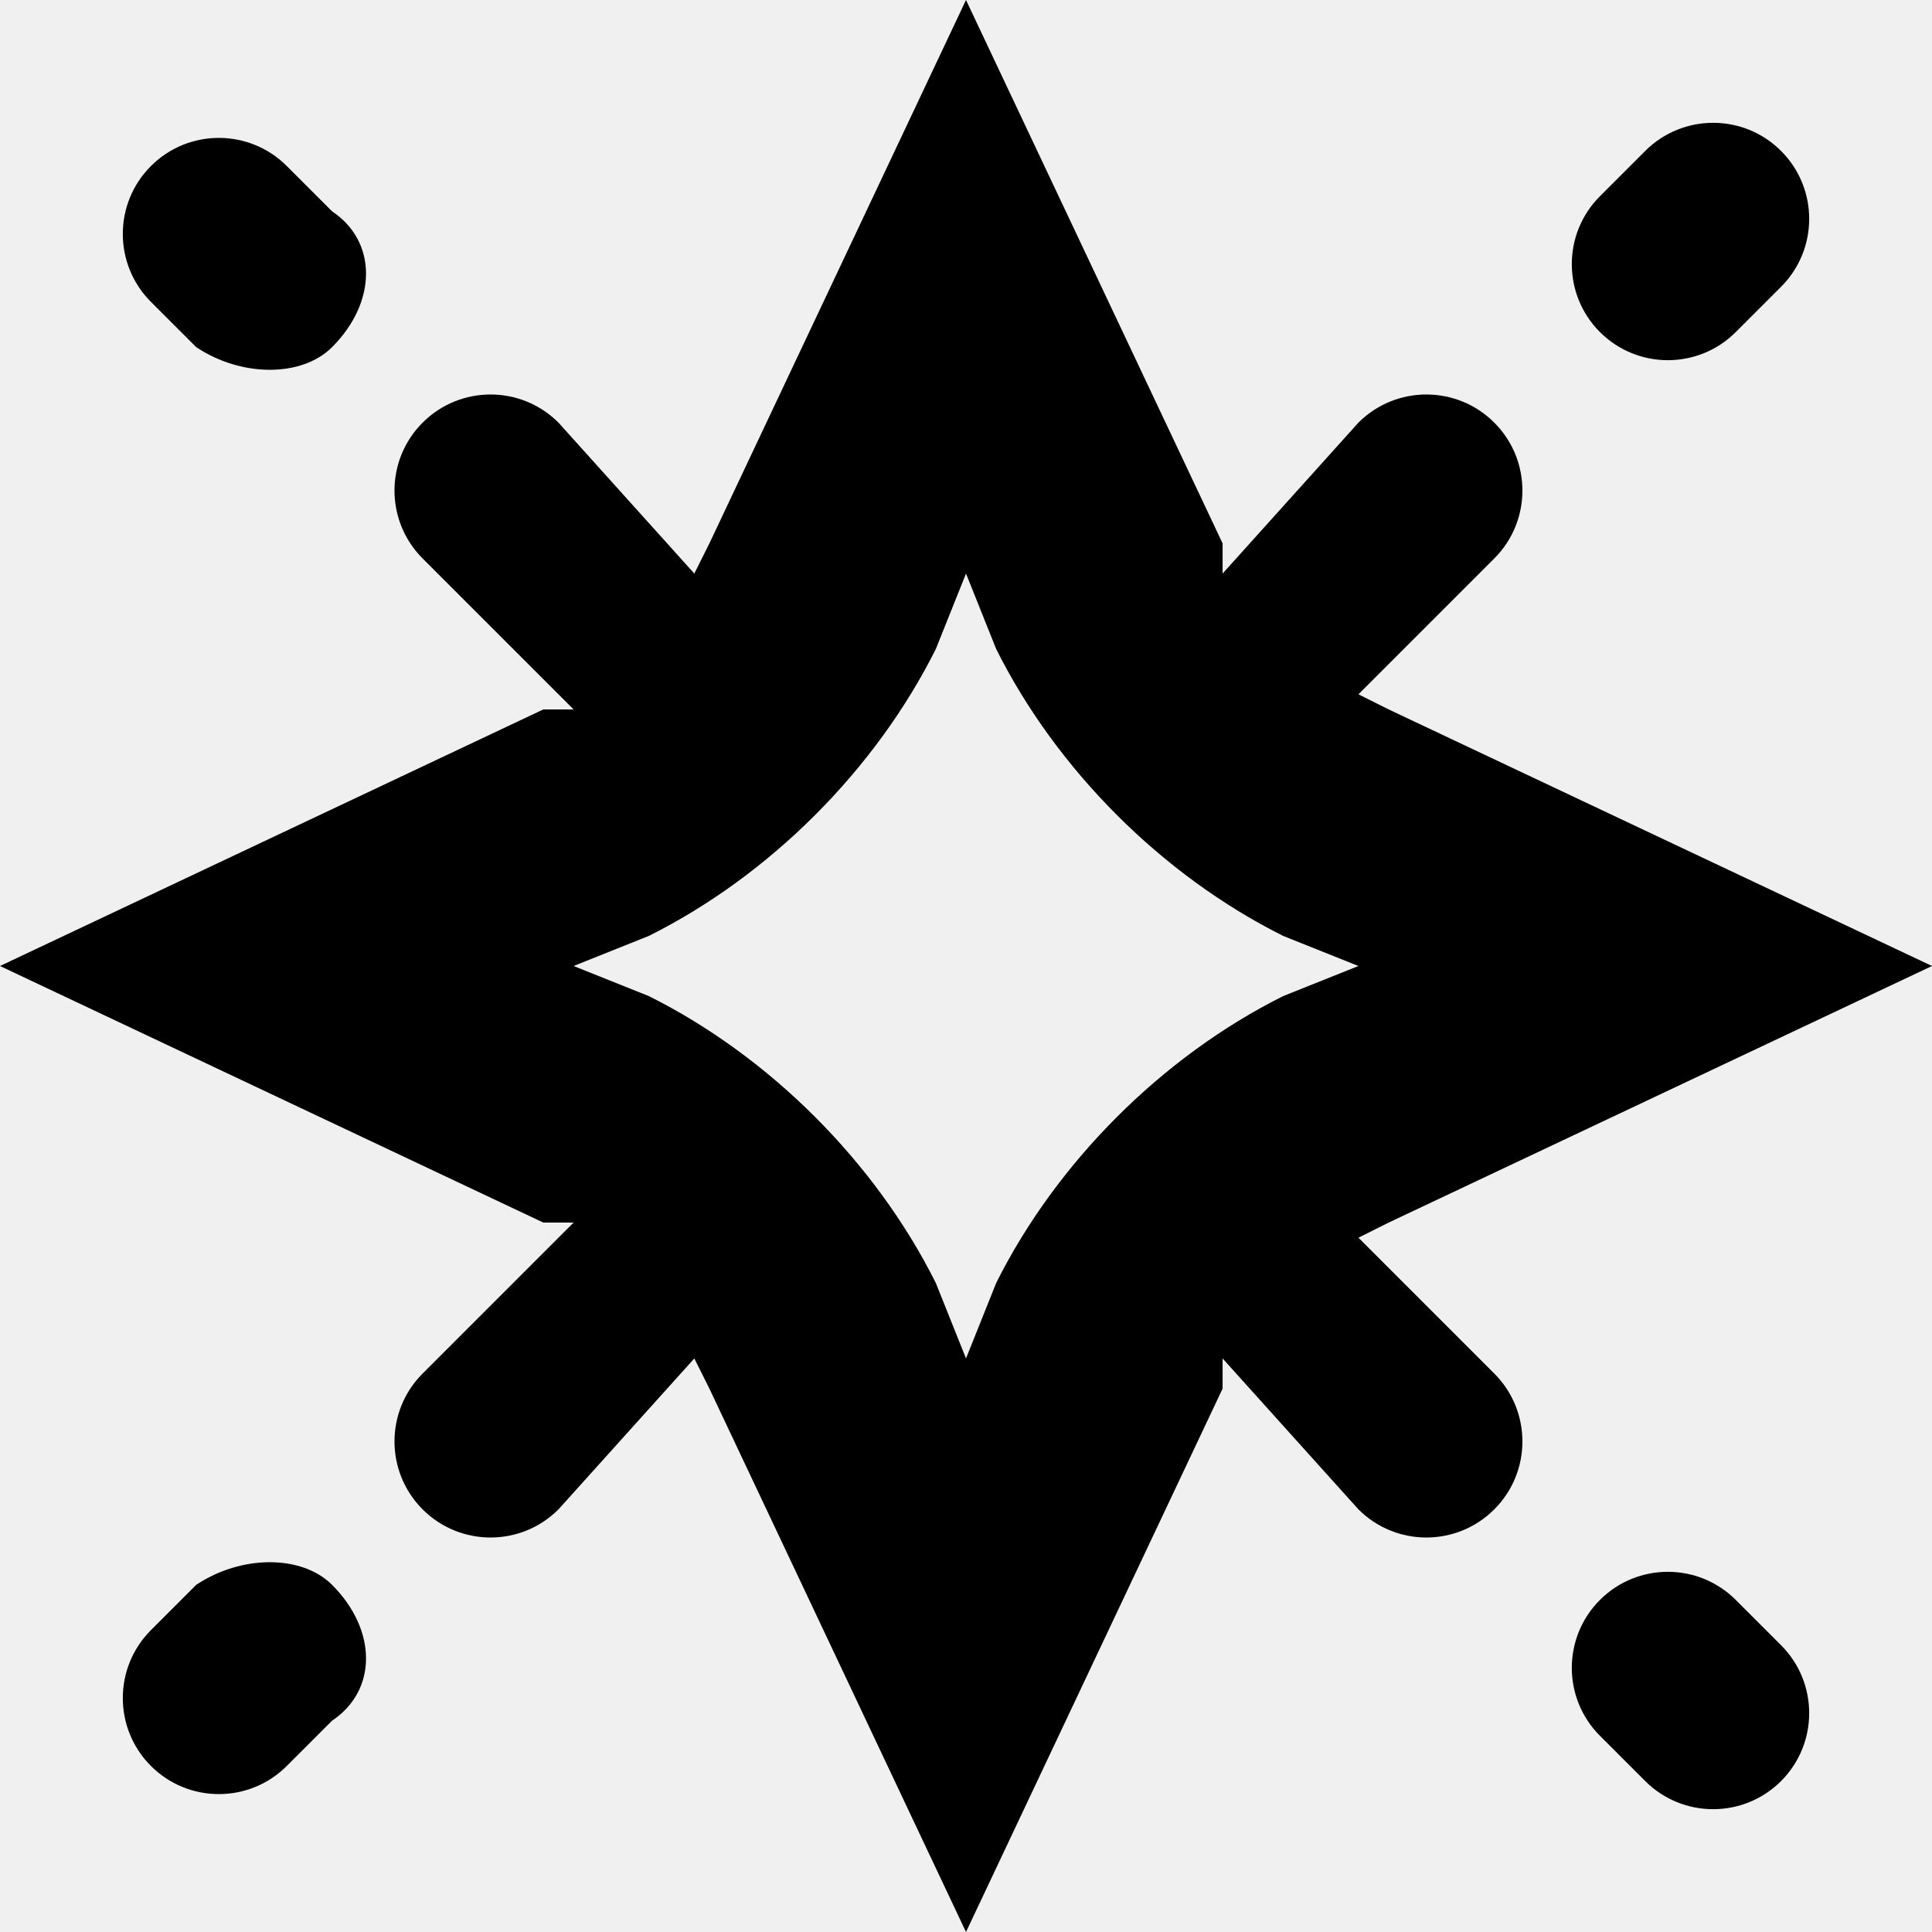
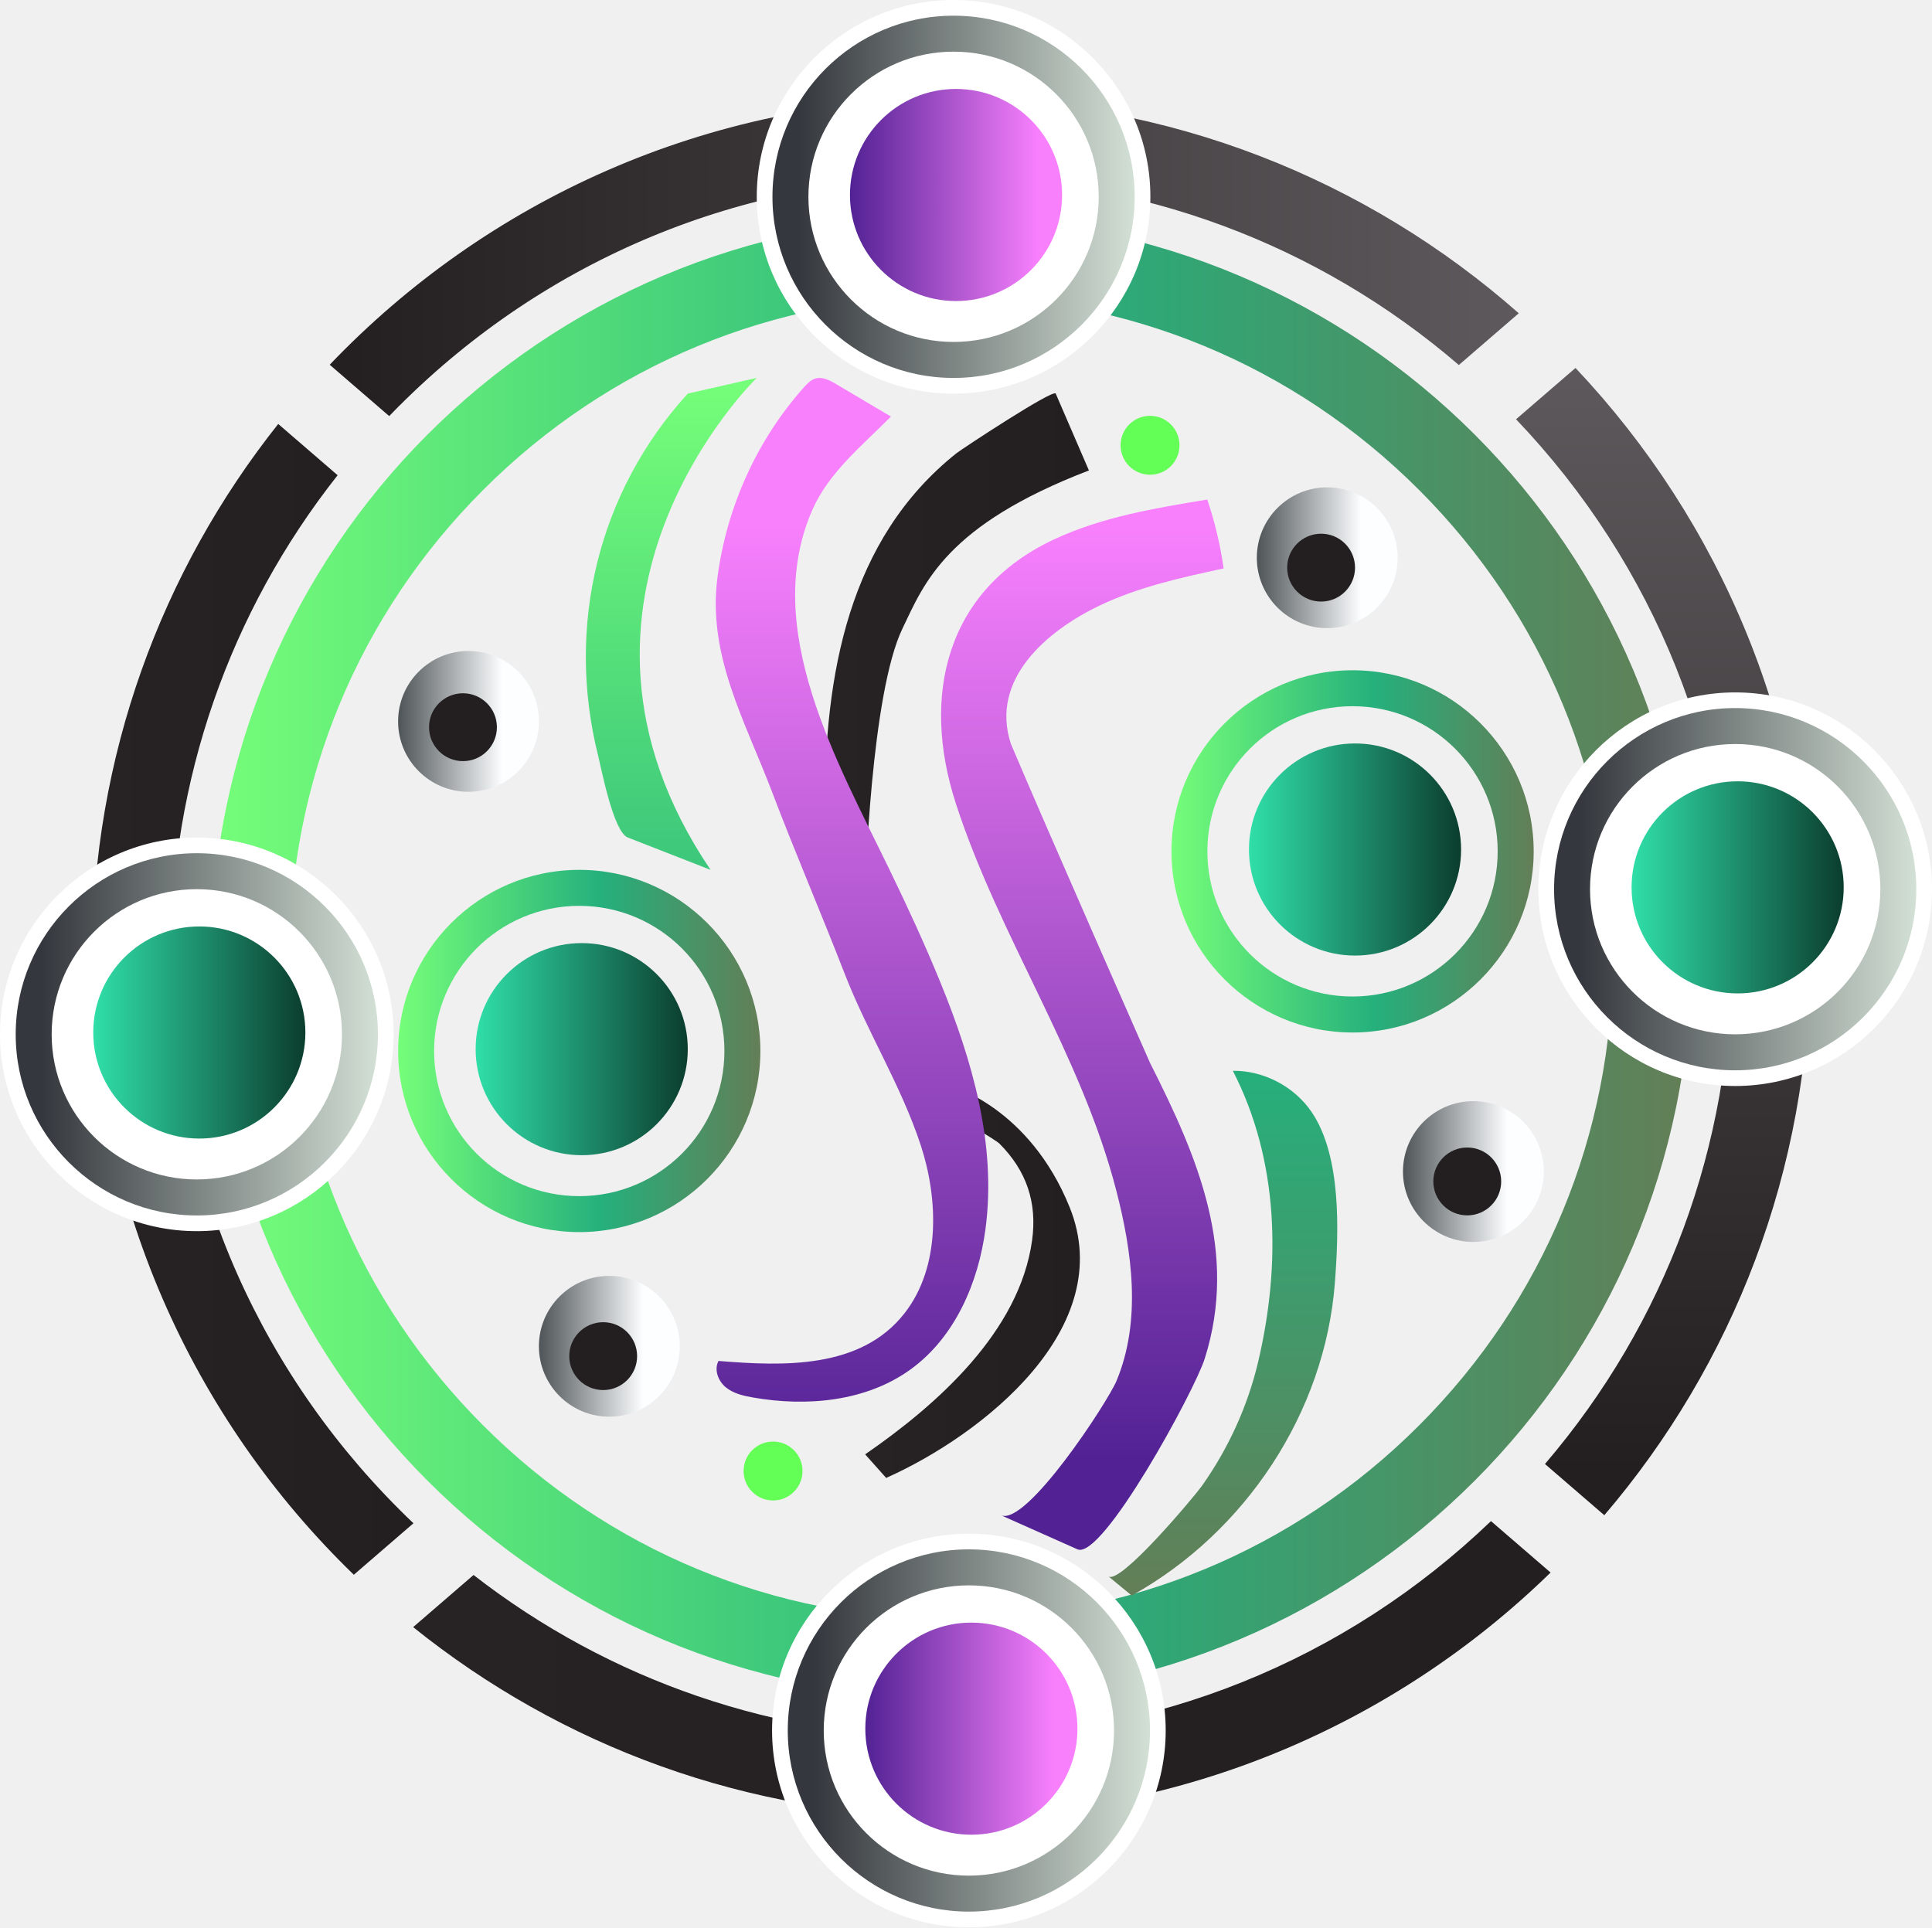
- <svg xmlns="http://www.w3.org/2000/svg" viewBox="0 0 128 128">
-   <path fill-rule="evenodd" d="M81 36 64 0 47 36l-1 2-9-10a6 6 0 0 0-9 9l10 10h-2L0 64l36 17h2L28 91a6 6 0 1 0 9 9l9-10 1 2 17 36 17-36v-2l9 10a6 6 0 1 0 9-9l-9-9 2-1 36-17-36-17-2-1 9-9a6 6 0 1 0-9-9l-9 10v-2Zm-17 2-2 5c-4 8-11 15-19 19l-5 2 5 2c8 4 15 11 19 19l2 5 2-5c4-8 11-15 19-19l5-2-5-2c-8-4-15-11-19-19l-2-5Z" clip-rule="evenodd" />
-   <path d="M118 19a6 6 0 0 0-9-9l-3 3a6 6 0 1 0 9 9l3-3Zm-96 4c-2 2-6 2-9 0l-3-3a6 6 0 1 1 9-9l3 3c3 2 3 6 0 9Zm0 82c-2-2-6-2-9 0l-3 3a6 6 0 1 0 9 9l3-3c3-2 3-6 0-9Zm96 4a6 6 0 0 1-9 9l-3-3a6 6 0 1 1 9-9l3 3Z" />
-   <style>path{fill:#000}@media (prefers-color-scheme:dark){path{fill:#fff}}</style>
+ <svg xmlns="http://www.w3.org/2000/svg" xmlns:xlink="http://www.w3.org/1999/xlink" id="Layer_1" version="1.1" viewBox="0 0 449.2 448.14">
+   <defs>
+     <style>
+       .st0 {
+         fill: url(#linear-gradient2);
+       }
+ 
+       .st1 {
+         fill: #64ff56;
+       }
+ 
+       .st2 {
+         fill: url(#linear-gradient10);
+       }
+ 
+       .st3 {
+         fill: url(#linear-gradient21);
+       }
+ 
+       .st4 {
+         fill: #fff;
+       }
+ 
+       .st5 {
+         fill: url(#linear-gradient26);
+       }
+ 
+       .st6 {
+         fill: url(#linear-gradient1);
+       }
+ 
+       .st7 {
+         fill: url(#linear-gradient9);
+       }
+ 
+       .st8 {
+         fill: url(#linear-gradient18);
+       }
+ 
+       .st9 {
+         fill: url(#linear-gradient23);
+       }
+ 
+       .st10 {
+         fill: url(#linear-gradient8);
+       }
+ 
+       .st11 {
+         fill: url(#linear-gradient11);
+       }
+ 
+       .st12 {
+         fill: url(#linear-gradient16);
+       }
+ 
+       .st13 {
+         fill: url(#linear-gradient24);
+       }
+ 
+       .st14 {
+         fill: url(#linear-gradient22);
+       }
+ 
+       .st15 {
+         fill: #231f20;
+       }
+ 
+       .st16 {
+         fill: url(#linear-gradient19);
+       }
+ 
+       .st17 {
+         fill: url(#linear-gradient12);
+       }
+ 
+       .st18 {
+         fill: url(#linear-gradient7);
+       }
+ 
+       .st19 {
+         fill: url(#linear-gradient20);
+       }
+ 
+       .st20 {
+         fill: url(#linear-gradient4);
+       }
+ 
+       .st21 {
+         fill: url(#linear-gradient14);
+       }
+ 
+       .st22 {
+         fill: url(#linear-gradient5);
+       }
+ 
+       .st23 {
+         fill: url(#linear-gradient3);
+       }
+ 
+       .st24 {
+         fill: url(#linear-gradient25);
+       }
+ 
+       .st25 {
+         fill: url(#linear-gradient15);
+       }
+ 
+       .st26 {
+         fill: url(#linear-gradient17);
+       }
+ 
+       .st27 {
+         fill: url(#linear-gradient6);
+       }
+ 
+       .st28 {
+         fill: url(#linear-gradient13);
+       }
+ 
+       .st29 {
+         fill: url(#linear-gradient);
+       }
+     </style>
+     <linearGradient id="linear-gradient" x1="76.67" y1="59.87" x2="353.13" y2="59.87" gradientUnits="userSpaceOnUse">
+       <stop offset="0" stop-color="#231f20" />
+       <stop offset="1" stop-color="#5d595c" />
+     </linearGradient>
+     <linearGradient id="linear-gradient1" x1="49.05" y1="222.67" x2="393.22" y2="222.67" gradientUnits="userSpaceOnUse">
+       <stop offset="0" stop-color="#75fe79" />
+       <stop offset=".56" stop-color="#25b07c" />
+       <stop offset="1" stop-color="#637e57" />
+     </linearGradient>
+     <linearGradient id="linear-gradient2" x1="197.62" y1="45.34" x2="246.94" y2="45.34" gradientUnits="userSpaceOnUse">
+       <stop offset="0" stop-color="#522294" />
+       <stop offset=".89" stop-color="#f880fd" />
+     </linearGradient>
+     <linearGradient id="linear-gradient3" x1="179.59" y1="45.76" x2="263.82" y2="45.76" gradientUnits="userSpaceOnUse">
+       <stop offset=".07" stop-color="#34373d" />
+       <stop offset="1" stop-color="#d3e0d5" />
+     </linearGradient>
+     <linearGradient id="linear-gradient4" x1="96.06" y1="388.02" x2="360.53" y2="388.02" gradientUnits="userSpaceOnUse">
+       <stop offset="0" stop-color="#272324" />
+       <stop offset="1" stop-color="#231f20" />
+     </linearGradient>
+     <linearGradient id="linear-gradient5" x1="386.65" y1="84.21" x2="386.65" y2="342.06" gradientUnits="userSpaceOnUse">
+       <stop offset="0" stop-color="#5d595c" />
+       <stop offset="1" stop-color="#231f20" />
+     </linearGradient>
+     <linearGradient id="linear-gradient6" x1="21.45" y1="232.36" x2="96.12" y2="232.36" xlink:href="#linear-gradient4" />
+     <linearGradient id="linear-gradient7" x1="21.67" y1="240.08" x2="71" y2="240.08" gradientUnits="userSpaceOnUse">
+       <stop offset="0" stop-color="#30dfa8" />
+       <stop offset="1" stop-color="#0b3d2e" />
+     </linearGradient>
+     <linearGradient id="linear-gradient8" x1="3.65" y1="240.5" x2="87.88" y2="240.5" xlink:href="#linear-gradient3" />
+     <linearGradient id="linear-gradient9" x1="379.35" y1="206.33" x2="428.68" y2="206.33" xlink:href="#linear-gradient7" />
+     <linearGradient id="linear-gradient10" x1="361.33" y1="206.75" x2="445.55" y2="206.75" xlink:href="#linear-gradient3" />
+     <linearGradient id="linear-gradient11" x1="201.18" y1="401.95" x2="250.51" y2="401.95" xlink:href="#linear-gradient2" />
+     <linearGradient id="linear-gradient12" x1="183.16" y1="402.38" x2="267.39" y2="402.38" xlink:href="#linear-gradient3" />
+     <linearGradient id="linear-gradient13" x1="201.15" y1="298.09" x2="251.08" y2="298.09" xlink:href="#linear-gradient4" />
+     <linearGradient id="linear-gradient14" x1="191.74" y1="148.89" x2="253.18" y2="148.89" xlink:href="#linear-gradient4" />
+     <linearGradient id="linear-gradient15" x1="92.56" y1="167.74" x2="125.3" y2="167.74" gradientUnits="userSpaceOnUse">
+       <stop offset="0" stop-color="#4e5457" />
+       <stop offset=".74" stop-color="#fcfeff" />
+     </linearGradient>
+     <linearGradient id="linear-gradient16" x1="292.22" y1="129.69" x2="324.95" y2="129.69" xlink:href="#linear-gradient15" />
+     <linearGradient id="linear-gradient17" x1="326.2" y1="272.41" x2="358.94" y2="272.41" xlink:href="#linear-gradient15" />
+     <linearGradient id="linear-gradient18" x1="125.3" y1="313.04" x2="158.04" y2="313.04" xlink:href="#linear-gradient15" />
+     <linearGradient id="linear-gradient19" x1="110.59" y1="243.95" x2="159.91" y2="243.95" xlink:href="#linear-gradient7" />
+     <linearGradient id="linear-gradient20" x1="92.56" y1="244.38" x2="176.79" y2="244.38" xlink:href="#linear-gradient1" />
+     <linearGradient id="linear-gradient21" x1="290.39" y1="197.53" x2="339.71" y2="197.53" xlink:href="#linear-gradient7" />
+     <linearGradient id="linear-gradient22" x1="272.36" y1="197.96" x2="356.59" y2="197.96" xlink:href="#linear-gradient1" />
+     <linearGradient id="linear-gradient23" x1="156.08" y1="89.58" x2="156.08" y2="371.26" xlink:href="#linear-gradient1" />
+     <linearGradient id="linear-gradient24" x1="198.11" y1="94.97" x2="198.11" y2="339.13" gradientUnits="userSpaceOnUse">
+       <stop offset=".11" stop-color="#f880fd" />
+       <stop offset="1" stop-color="#522294" />
+     </linearGradient>
+     <linearGradient id="linear-gradient25" x1="251.65" y1="95.61" x2="251.65" y2="339.27" xlink:href="#linear-gradient24" />
+     <linearGradient id="linear-gradient26" x1="284.29" y1="89.46" x2="284.29" y2="371.55" xlink:href="#linear-gradient1" />
+   </defs>
+   <path class="st29" d="M92.83,94.37c34.27-34.27,79.84-53.15,128.3-53.15,43.78,0,85.2,15.41,118.06,43.65l13.93-12.03c-35.19-31.03-81.39-49.86-131.99-49.86-56.82,0-108.11,23.74-144.47,61.83l13.83,11.94c.77-.8,1.55-1.6,2.33-2.39Z" />
+   <path class="st6" d="M393.22,222.67c0,95.04-77.04,172.08-172.08,172.08S49.05,317.71,49.05,222.67,126.1,50.59,221.14,50.59s172.08,77.04,172.08,172.08ZM329.92,331.46c29.06-29.06,45.06-67.69,45.06-108.78s-16-79.73-45.06-108.78c-29.06-29.06-67.69-45.06-108.78-45.06s-79.73,16-108.78,45.06c-29.06,29.06-45.06,67.69-45.06,108.78s16,79.73,45.06,108.78c29.06,29.06,67.69,45.06,108.78,45.06s79.73-16,108.78-45.06Z" />
+   <path class="st4" d="M221.71,91.53c-25.23,0-45.76-20.53-45.76-45.76S196.47,0,221.71,0s45.76,20.53,45.76,45.76-20.53,45.76-45.76,45.76Z" />
+   <circle class="st0" cx="222.28" cy="45.34" r="24.66" />
+   <path class="st23" d="M221.71,87.88c-23.22,0-42.11-18.89-42.11-42.11S198.48,3.65,221.71,3.65s42.11,18.89,42.11,42.12-18.89,42.11-42.11,42.11ZM221.71,12.01c-18.64,0-33.75,15.11-33.75,33.75s15.11,33.75,33.75,33.75,33.75-15.11,33.75-33.75-15.11-33.75-33.75-33.75Z" />
+   <path class="st20" d="M346.67,353.68c-33.94,32.56-78.36,50.45-125.54,50.45-40.72,0-79.39-13.33-111.03-37.91l-14.04,12.12c34.23,27.54,77.72,44.03,125.07,44.03,54.23,0,103.41-21.63,139.39-56.72l-13.86-11.96Z" />
+   <path class="st22" d="M359.21,340.41l13.8,11.91c29.81-34.89,47.82-80.16,47.82-129.65,0-53.09-20.73-101.34-54.52-137.11l-13.82,11.93c32.34,33.89,50.1,78.17,50.1,125.18,0,43.64-15.31,84.92-43.37,117.73Z" />
+   <path class="st27" d="M82.27,366.16l13.86-11.97c-1.11-1.05-2.21-2.12-3.29-3.21-34.27-34.27-53.15-79.84-53.15-128.3,0-41.21,13.65-80.32,38.81-112.18l-13.81-11.92c-27.07,34.08-43.25,77.2-43.25,124.1,0,56.32,23.32,107.18,60.82,143.48Z" />
+   <path class="st4" d="M45.76,286.27c-25.23,0-45.76-20.53-45.76-45.76s20.53-45.76,45.76-45.76,45.76,20.53,45.76,45.76-20.53,45.76-45.76,45.76Z" />
+   <circle class="st18" cx="46.34" cy="240.08" r="24.66" />
+   <path class="st10" d="M45.76,282.62c-23.22,0-42.11-18.89-42.11-42.11s18.89-42.12,42.11-42.12,42.11,18.89,42.11,42.12-18.89,42.11-42.11,42.11ZM45.76,206.75c-18.64,0-33.75,15.11-33.75,33.75s15.11,33.75,33.75,33.75,33.75-15.11,33.75-33.75-15.11-33.75-33.75-33.75Z" />
+   <path class="st4" d="M403.44,252.52c-25.23,0-45.76-20.53-45.76-45.76s20.53-45.76,45.76-45.76,45.76,20.53,45.76,45.76-20.53,45.76-45.76,45.76Z" />
+   <circle class="st7" cx="404.01" cy="206.33" r="24.66" />
+   <path class="st2" d="M403.44,248.87c-23.22,0-42.11-18.89-42.11-42.11s18.89-42.12,42.11-42.12,42.11,18.89,42.11,42.12-18.89,42.11-42.11,42.11ZM403.44,173c-18.64,0-33.75,15.11-33.75,33.75s15.11,33.75,33.75,33.75,33.75-15.11,33.75-33.75-15.11-33.75-33.75-33.75Z" />
+   <path class="st4" d="M225.27,448.14c-25.23,0-45.76-20.53-45.76-45.76s20.53-45.76,45.76-45.76,45.76,20.53,45.76,45.76-20.53,45.76-45.76,45.76Z" />
+   <circle class="st11" cx="225.85" cy="401.95" r="24.66" />
+   <path class="st17" d="M225.27,444.49c-23.22,0-42.11-18.89-42.11-42.11s18.89-42.12,42.11-42.12,42.11,18.89,42.11,42.12-18.89,42.11-42.11,42.11ZM225.27,368.63c-18.64,0-33.75,15.11-33.75,33.75s15.11,33.75,33.75,33.75,33.75-15.11,33.75-33.75-15.11-33.75-33.75-33.75Z" />
+   <g>
+     <path class="st28" d="M206.27,343.56c-.07.03-.15.07-.22.1-1.63-1.83-3.26-3.66-4.9-5.49,16.67-11.5,35.91-28.51,38.82-49.79,1.2-8.77-1.29-16.14-7.58-22.45-1.01-1.01-10.63-6.46-10.69-7.14l-.57-6.28s18.17,4.94,27.57,28.21c11.34,28.06-20.33,52.91-42.44,62.83Z" />
+     <path class="st21" d="M201.18,206.33s1.3-45.08,8.69-60.27c5.03-10.48,10.07-23.91,43.31-36.67l-7.72-17.87c-.51-1.18-21.88,12.91-23.07,13.86-25.21,20.08-30.64,51.57-30.64,82.58,0,4.36,9.44,18.37,9.44,18.37Z" />
+     <circle class="st25" cx="108.93" cy="167.74" r="16.37" />
+     <circle class="st12" cx="308.59" cy="129.69" r="16.37" />
+     <circle class="st26" cx="342.57" cy="272.41" r="16.37" />
+     <circle class="st8" cx="141.67" cy="313.04" r="16.37" />
+     <circle class="st16" cx="135.25" cy="243.95" r="24.66" />
+     <path class="st19" d="M134.68,286.49c-23.22,0-42.11-18.89-42.11-42.11s18.89-42.12,42.11-42.12,42.11,18.89,42.11,42.12-18.89,42.11-42.11,42.11ZM134.68,210.63c-18.64,0-33.75,15.11-33.75,33.75s15.11,33.75,33.75,33.75,33.75-15.11,33.75-33.75-15.11-33.75-33.75-33.75Z" />
+     <circle class="st3" cx="315.05" cy="197.53" r="24.66" />
+     <path class="st14" d="M314.48,240.08c-23.22,0-42.11-18.89-42.11-42.11s18.89-42.12,42.11-42.12,42.11,18.89,42.11,42.12-18.89,42.11-42.11,42.11ZM314.47,164.21c-18.64,0-33.75,15.11-33.75,33.75s15.11,33.75,33.75,33.75,33.75-15.11,33.75-33.75-15.11-33.75-33.75-33.75Z" />
+     <circle class="st15" cx="107.64" cy="169.09" r="7.89" />
+     <circle class="st15" cx="307.16" cy="131.99" r="7.89" />
+     <circle class="st15" cx="341.14" cy="274.71" r="7.89" />
+     <circle class="st15" cx="140.24" cy="315.33" r="7.89" />
+     <circle class="st1" cx="179.74" cy="342.04" r="6.85" />
+     <circle class="st1" cx="267.39" cy="103.54" r="6.85" />
+     <path class="st9" d="M165.22,202.26s-19.23-7.51-19.25-7.52c-3.36-1.31-6.15-16.04-6.88-18.93-7.57-30.13-.07-61.37,20.82-84.29l16.03-3.65s-53.25,51.58-10.73,114.39Z" />
+     <path class="st13" d="M191.56,88.01c-.65-.15-1.31-.18-1.97.01-1.08.32-1.89,1.17-2.64,2.01-10.94,12.23-17.97,27.85-20.12,44.11-2.41,18.24,6.36,33.37,12.67,49.98,5.4,14.21,11.41,28.17,16.91,42.34,5.26,13.55,13.13,26,17.67,39.84,4.02,12.24,4.72,28.15-3.74,39.02-10.21,13.12-28.37,12.33-43.28,11.13-1.09,2.02-.09,4.66,1.67,6.11,1.76,1.46,4.1,2,6.35,2.39,12.58,2.2,26.38.93,36.71-6.59,10.25-7.46,15.7-20.09,17.35-32.66,2.59-19.69-3.11-39.2-10.49-57.27-3.57-8.75-7.54-17.35-11.66-25.86-12.21-25.21-30.22-56.51-18.09-84.06,3.81-8.66,11.58-14.93,18.25-21.65-4.24-2.51-8.48-5.02-12.71-7.53-.9-.53-1.89-1.08-2.89-1.32Z" />
+     <path class="st24" d="M232.69,352.32c5.96,2.66,24.87-26.35,26.91-31.25,5.83-13.99,3.63-30.02-.08-44.33-8.18-31.63-27.26-59-37.29-89.94-8.17-25.19-2.19-49.69,22.88-61.4,11.14-5.2,23.45-7.25,35.58-9.24,1.77,5.2,3.04,10.57,3.81,16.01-9.84,2.13-19.78,4.3-28.87,8.65-12.27,5.88-25.54,17.17-20.58,32.18,8.06,19.09,32.34,74.15,32.34,74.15,11.2,22.12,20.52,44.07,12.72,68.75-2.38,7.55-23.82,46.93-29.6,44.35,0,0-17.81-7.94-17.82-7.94Z" />
+     <path class="st5" d="M286.62,248.98c7.21-.08,14.36,3.67,18.39,9.66,6.91,10.27,6.27,27.67,5.36,39.6-2.3,30.2-20.82,58.09-47.24,72.76-1.81-1.49-3.63-2.99-5.44-4.48,2.64,2.17,19.98-18.54,21.65-20.87,6.21-8.72,10.76-18.66,13.21-29.09,5.28-22.5,4.84-46.69-5.91-67.58Z" />
+   </g>
</svg>
